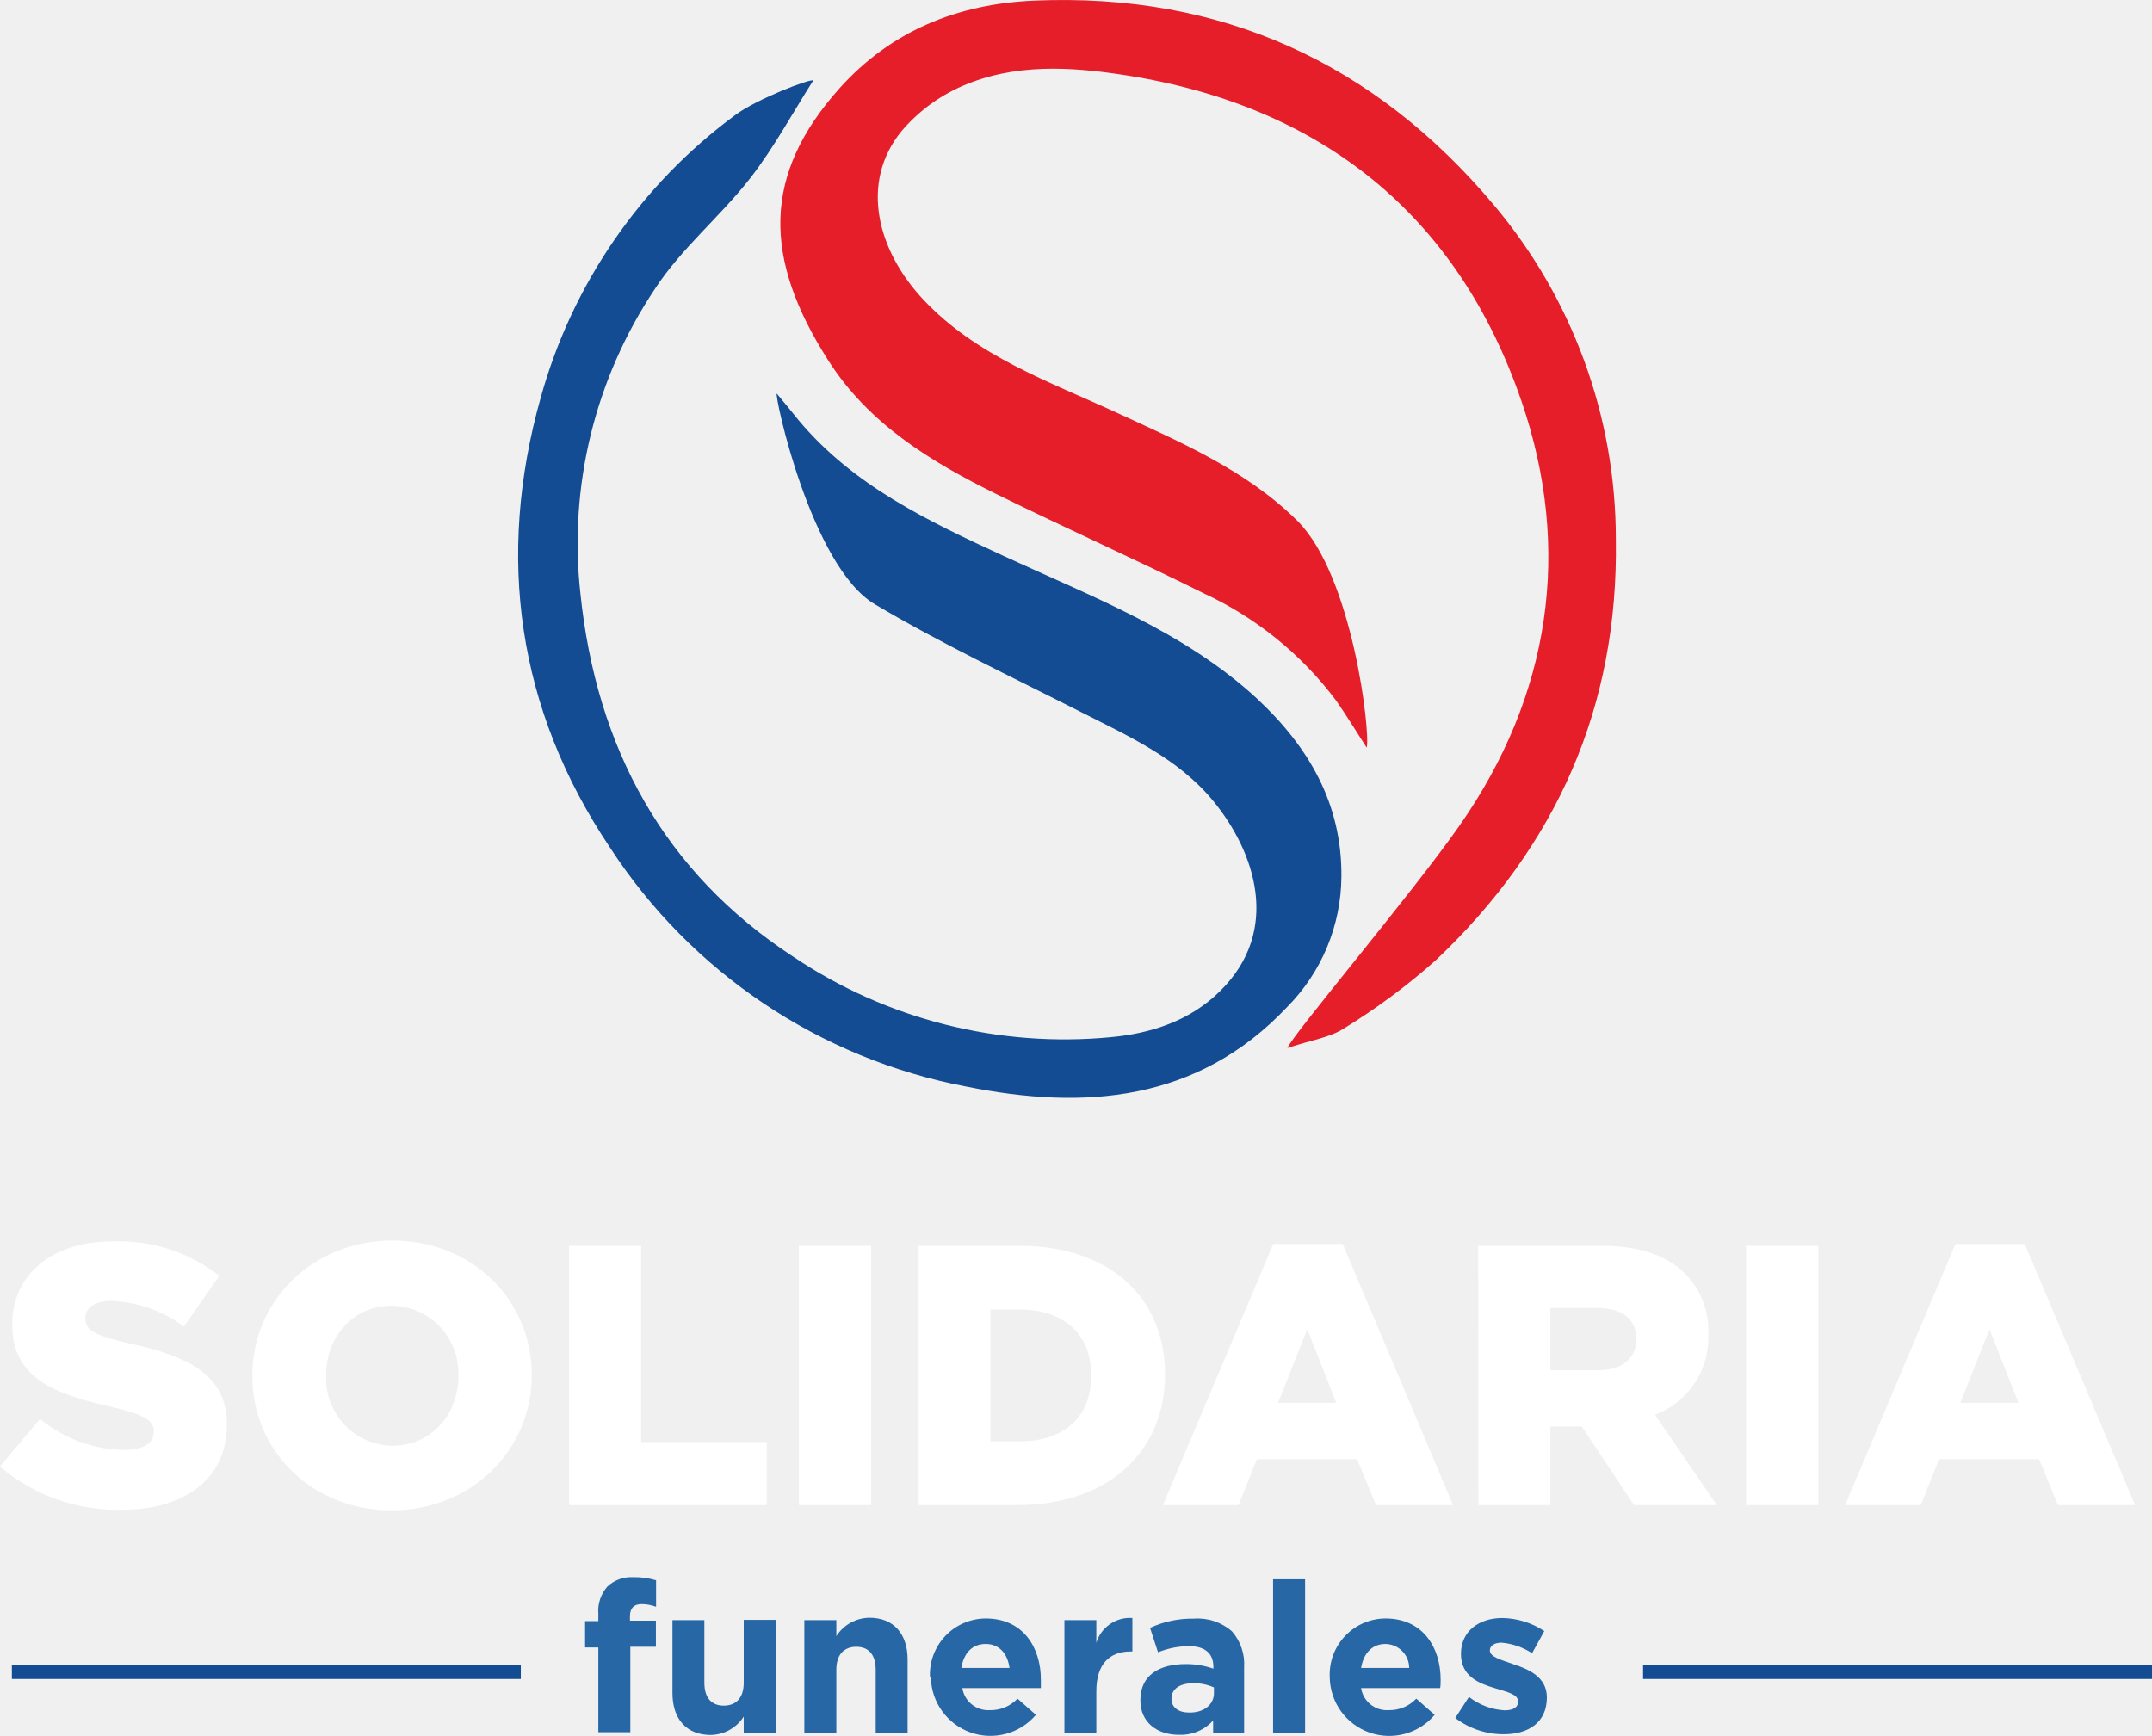
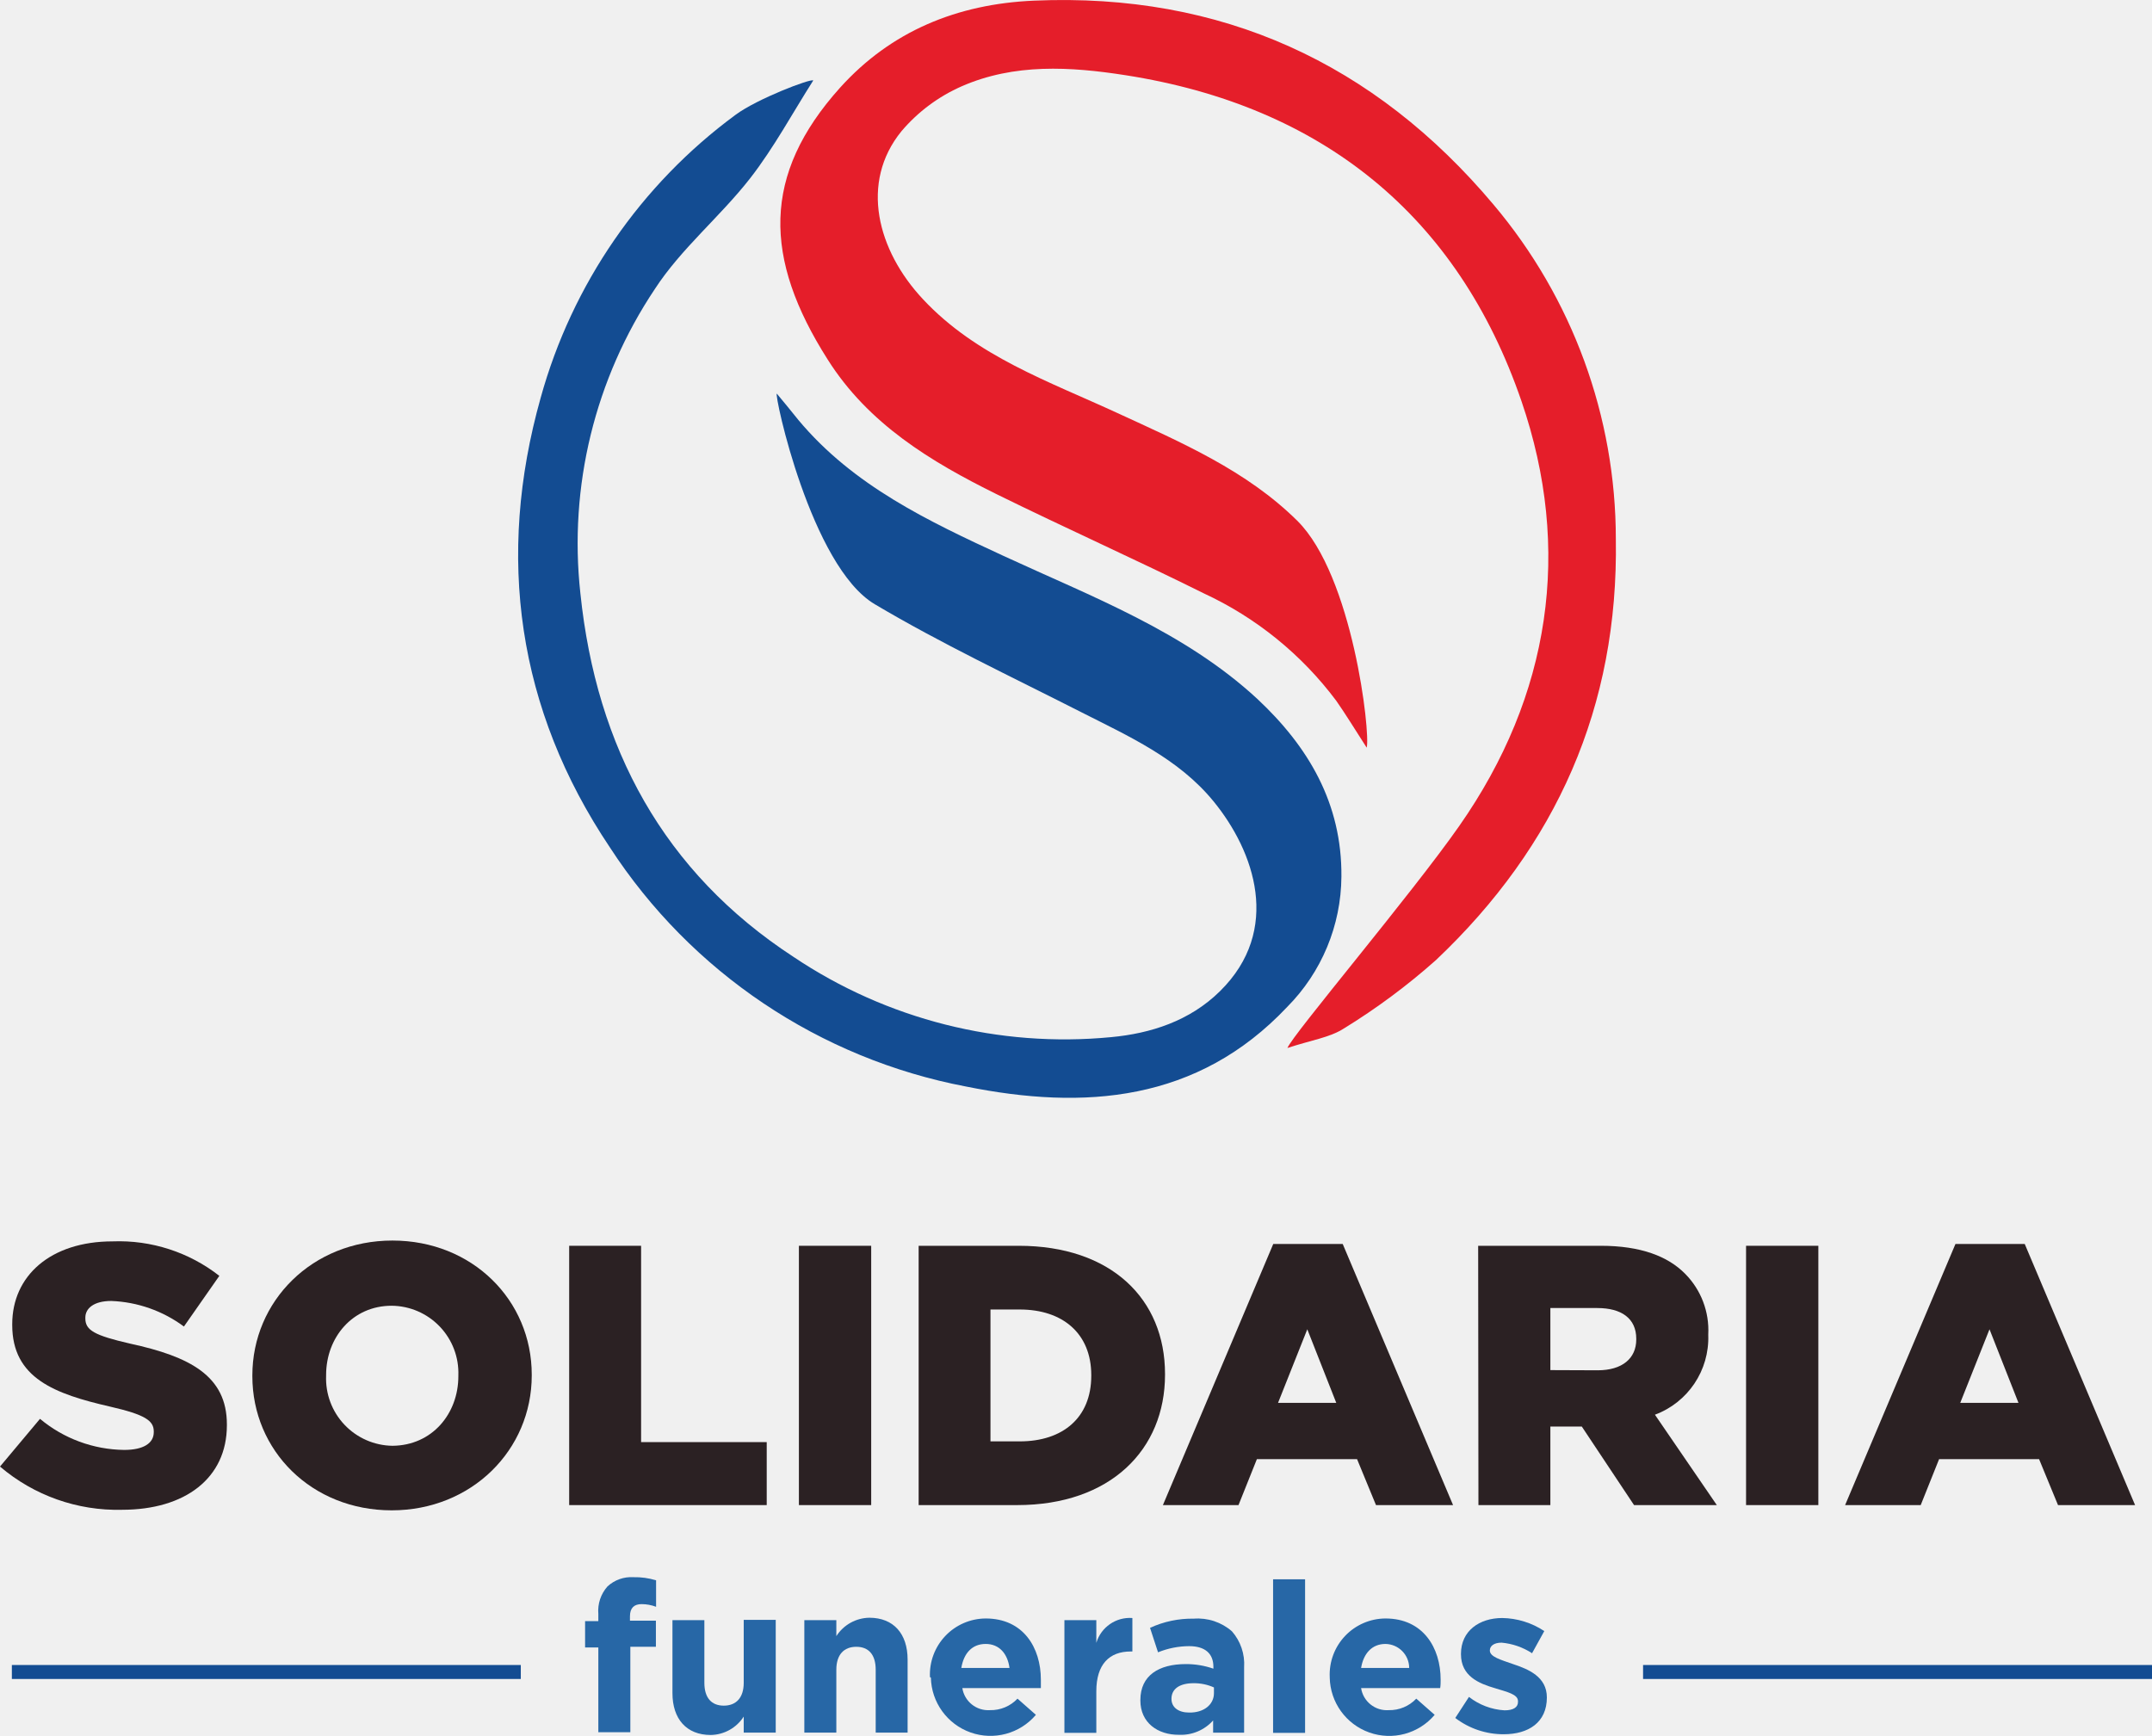
<svg xmlns="http://www.w3.org/2000/svg" viewBox="0 0 234 188.73">
  <defs>
-     <style>.cls-1{fill:#e51e2a;}.cls-1,.cls-2{fill-rule:evenodd;}.cls-2,.cls-5{fill:#134c92;}.cls-3{fill:#fff;}.cls-4{fill:#2767a6;}</style>
+     <style>.cls-1{fill:#e51e2a;}.cls-1,.cls-2{fill-rule:evenodd;}.cls-2,.cls-5{fill:#134c92;}.cls-3{fill:#2b2123;}.cls-4{fill:#2767a6;}</style>
  </defs>
  <g id="Capa_2" data-name="Capa 2">
    <g id="Layer_1" data-name="Layer 1">
      <path class="cls-1" d="M162.39,22.24C149.45,6.86,132.81-.81,112.44.07c-8.39.36-15.57,3.34-21.09,9.46C82.84,19,83,28.09,90,39.1c4.42,7,11.2,11.1,18.36,14.64,7.47,3.68,15.08,7.08,22.54,10.79a37.86,37.86,0,0,1,14.4,11.68c1,1.43,1.92,2.94,3.31,5.1.42-1.61-1.53-18.72-7.55-24.68-5.53-5.47-12.59-8.5-19.53-11.7-7.44-3.44-15.36-6.17-21.16-12.38-5-5.33-6.89-12.72-2.34-18.29a18.16,18.16,0,0,1,6.53-4.87c5.72-2.51,11.82-2.15,17.83-1.21,21.32,3.33,36.12,15.24,43.05,35.45,5.53,16.11,3.17,32-6.77,46.2-5.17,7.4-18.19,22.78-18.68,24.14,2.59-.86,4.61-1.13,6.15-2.13a70.84,70.84,0,0,0,10-7.43C169.25,92,176,76.85,175.7,58.61A56.41,56.41,0,0,0,162.39,22.24Z" />
      <path class="cls-2" d="M136.71,76c-7.93-7.33-18-11.11-27.58-15.54-8.22-3.8-16.35-7.64-22.32-14.79-.79-1-1.56-1.91-2.34-2.86-.32,0,3.7,18.78,10.65,22.9C102.35,70,110,73.6,117.51,77.42c5.22,2.65,10.63,5.06,14.44,9.72,4.45,5.43,7.46,14,.71,20.65-3.29,3.25-7.55,4.6-11.84,5a52.86,52.86,0,0,1-34.54-8.73C72.17,94.85,64.85,81.32,63.11,64.54a49.76,49.76,0,0,1,8.09-33.1c2.86-4.41,7.13-7.89,10.39-12.08,2.57-3.31,4.58-7.06,6.84-10.61-.27-.23-6.11,2-8.44,3.73a57.13,57.13,0,0,0-21.2,30.78c-4.86,17.28-2.56,33.86,7.53,48.9a59.44,59.44,0,0,0,38.72,26c12.83,2.59,25.17,1.7,34.93-8.66a20.3,20.3,0,0,0,5.89-14.16C145.93,87.35,142.25,81.18,136.71,76Z" />
      <path class="cls-3" d="M0,159.49l4.35-5.19a14.55,14.55,0,0,0,9.15,3.38c2.09,0,3.22-.72,3.22-1.93v-.08c0-1.17-.92-1.82-4.75-2.7C6,151.6,1.33,149.9,1.33,144.1V144c0-5.24,4.15-9,10.92-9a17.73,17.73,0,0,1,11.6,3.75L20,144.26a14.18,14.18,0,0,0-7.9-2.78c-1.9,0-2.82.81-2.82,1.81v.09c0,1.29,1,1.85,4.87,2.74,6.49,1.41,10.52,3.5,10.52,8.78V155c0,5.76-4.55,9.19-11.4,9.19A19.68,19.68,0,0,1,0,159.49Z" />
      <path class="cls-3" d="M27.44,149.66v-.08c0-8.1,6.53-14.67,15.23-14.67s15.15,6.49,15.15,14.59v.08c0,8.1-6.53,14.67-15.23,14.67S27.44,157.76,27.44,149.66Zm22.4,0v-.08A7.32,7.32,0,0,0,42.59,142c-4.27,0-7.13,3.46-7.13,7.53v.08a7.32,7.32,0,0,0,7.21,7.62C47,157.2,49.84,153.73,49.84,149.66Z" />
      <path class="cls-3" d="M61.89,135.48h7.82v21.35H83.37v6.85H61.89Z" />
      <path class="cls-3" d="M86.87,135.48h7.86v28.2H86.87Z" />
      <path class="cls-3" d="M99.89,135.48h10.88c10.07,0,15.91,5.8,15.91,13.94v.08c0,8.14-5.92,14.18-16.08,14.18H99.89Zm11,21.27c4.67,0,7.77-2.57,7.77-7.13v-.08c0-4.51-3.1-7.13-7.77-7.13H107.7v14.34Z" />
      <path class="cls-3" d="M138.45,135.28H146l12,28.4h-8.38l-2.06-5H136.67l-2,5h-8.22Zm6.85,17.28-3.15-8-3.18,8Z" />
      <path class="cls-3" d="M160.73,135.48h13.34c4.31,0,7.29,1.13,9.18,3.06a8.72,8.72,0,0,1,2.5,6.57v.08a8.91,8.91,0,0,1-5.8,8.66l6.73,9.83h-9L172,155.14h-3.42v8.54h-7.82Zm13,13.54c2.66,0,4.19-1.29,4.19-3.35v-.08c0-2.21-1.61-3.34-4.23-3.34h-5.11V149Z" />
      <path class="cls-3" d="M189.86,135.48h7.86v28.2h-7.86Z" />
      <path class="cls-3" d="M212.63,135.28h7.53l12,28.4h-8.38l-2.06-5H210.85l-2,5h-8.22Zm6.85,17.28-3.15-8-3.18,8Z" />
      <path class="cls-4" d="M65.06,179.16H63.62V176.3h1.44v-.78a4,4,0,0,1,1-3,3.81,3.81,0,0,1,2.81-1,7.86,7.86,0,0,1,2.47.34v2.88a4.44,4.44,0,0,0-1.58-.29c-.8,0-1.26.41-1.26,1.32v.48h2.82v2.84H68.54v9.29H65.06Z" />
      <path class="cls-4" d="M73.12,184.13v-7.94h3.47V183c0,1.65.78,2.49,2.11,2.49s2.17-.84,2.17-2.49v-6.84h3.48v12.26H80.87v-1.74a4.34,4.34,0,0,1-3.59,2C74.65,188.68,73.12,186.94,73.12,184.13Z" />
      <path class="cls-4" d="M87.46,176.19h3.48v1.74a4.34,4.34,0,0,1,3.59-2c2.63,0,4.16,1.74,4.16,4.55v7.94H95.22v-6.84c0-1.65-.78-2.49-2.11-2.49s-2.17.84-2.17,2.49v6.84H87.46Z" />
      <path class="cls-4" d="M101.12,182.39v0a6.1,6.1,0,0,1,6.06-6.38c4.1,0,6,3.18,6,6.66,0,.27,0,.59,0,.91h-8.54a2.85,2.85,0,0,0,3,2.4,4,4,0,0,0,3-1.25l2,1.76a6.48,6.48,0,0,1-11.42-4.05Zm8.65-1c-.21-1.56-1.12-2.61-2.59-2.61s-2.38,1-2.65,2.61Z" />
      <path class="cls-4" d="M115.74,176.19h3.47v2.47a3.8,3.8,0,0,1,3.92-2.7v3.64h-.19c-2.31,0-3.73,1.39-3.73,4.32v4.53h-3.47Z" />
      <path class="cls-4" d="M124,184.93v-.05c0-2.67,2-3.91,4.94-3.91a9,9,0,0,1,3,.5v-.2c0-1.44-.9-2.25-2.64-2.25a9.05,9.05,0,0,0-3.38.67l-.87-2.66a10.9,10.9,0,0,1,4.76-1,5.65,5.65,0,0,1,4.14,1.37,5.39,5.39,0,0,1,1.33,3.92v7.11h-3.37v-1.33a4.69,4.69,0,0,1-3.7,1.56C125.89,188.68,124,187.35,124,184.93Zm8-.8v-.62a5.28,5.28,0,0,0-2.22-.46c-1.49,0-2.4.6-2.4,1.7v0c0,.94.78,1.49,1.9,1.49C130.88,186.28,132,185.39,132,184.13Z" />
      <path class="cls-4" d="M138.43,171.75h3.48v16.7h-3.48Z" />
      <path class="cls-4" d="M144.59,182.39v0a6.1,6.1,0,0,1,6.06-6.38c4.09,0,6,3.18,6,6.66,0,.27,0,.59-.05.91H148a2.84,2.84,0,0,0,3,2.4,4,4,0,0,0,3-1.25l2,1.76a6.47,6.47,0,0,1-11.41-4.05Zm8.64-1a2.62,2.62,0,0,0-2.58-2.61c-1.44,0-2.38,1-2.65,2.61Z" />
      <path class="cls-4" d="M158.24,186.83l1.49-2.29A6.93,6.93,0,0,0,163.6,186c1,0,1.46-.36,1.46-.91V185c0-.75-1.19-1-2.54-1.42-1.71-.5-3.66-1.3-3.66-3.68v-.05c0-2.49,2-3.89,4.49-3.89a8.51,8.51,0,0,1,4.57,1.42l-1.33,2.41a7.25,7.25,0,0,0-3.31-1.15c-.85,0-1.28.37-1.28.85v0c0,.69,1.16,1,2.49,1.47,1.72.57,3.71,1.39,3.71,3.64v0c0,2.72-2,4-4.69,4A8.62,8.62,0,0,1,158.24,186.83Z" />
      <rect class="cls-5" x="1.29" y="181.07" width="55.34" height="1.52" />
      <rect class="cls-5" x="178.66" y="181.07" width="55.34" height="1.52" />
    </g>
  </g>
</svg>
